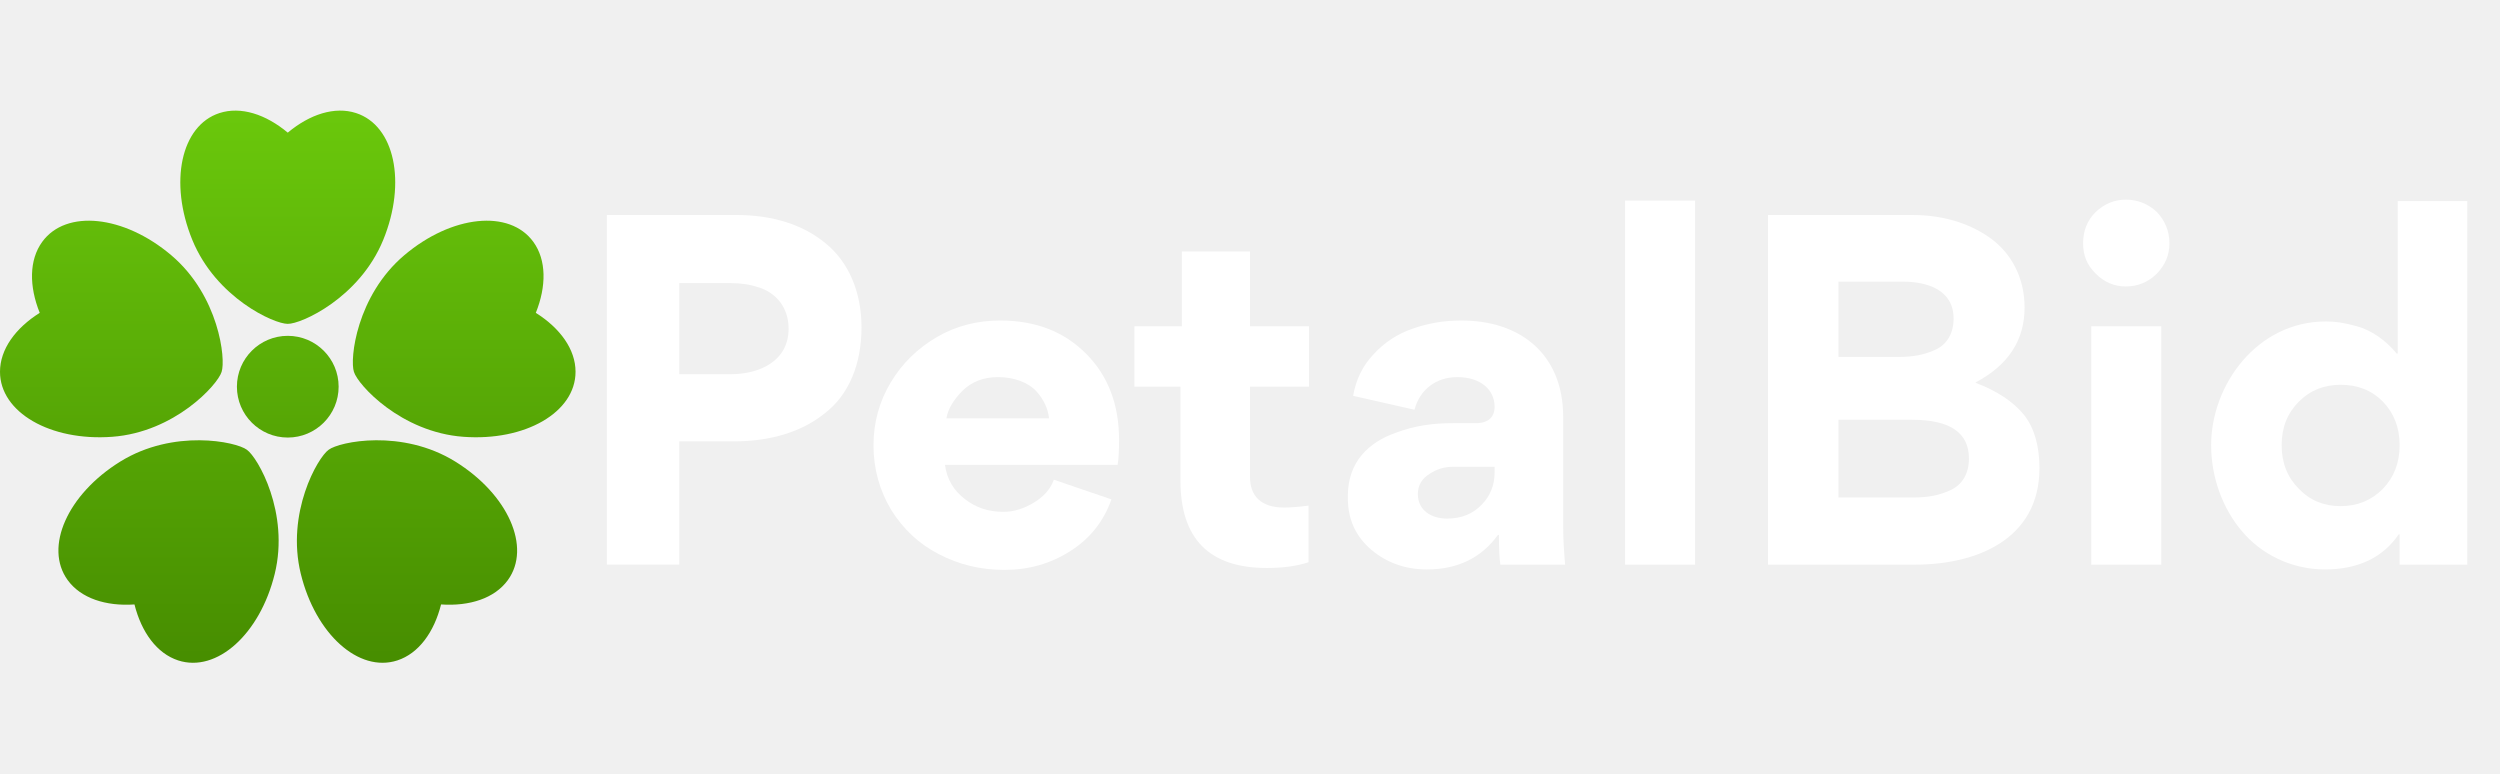
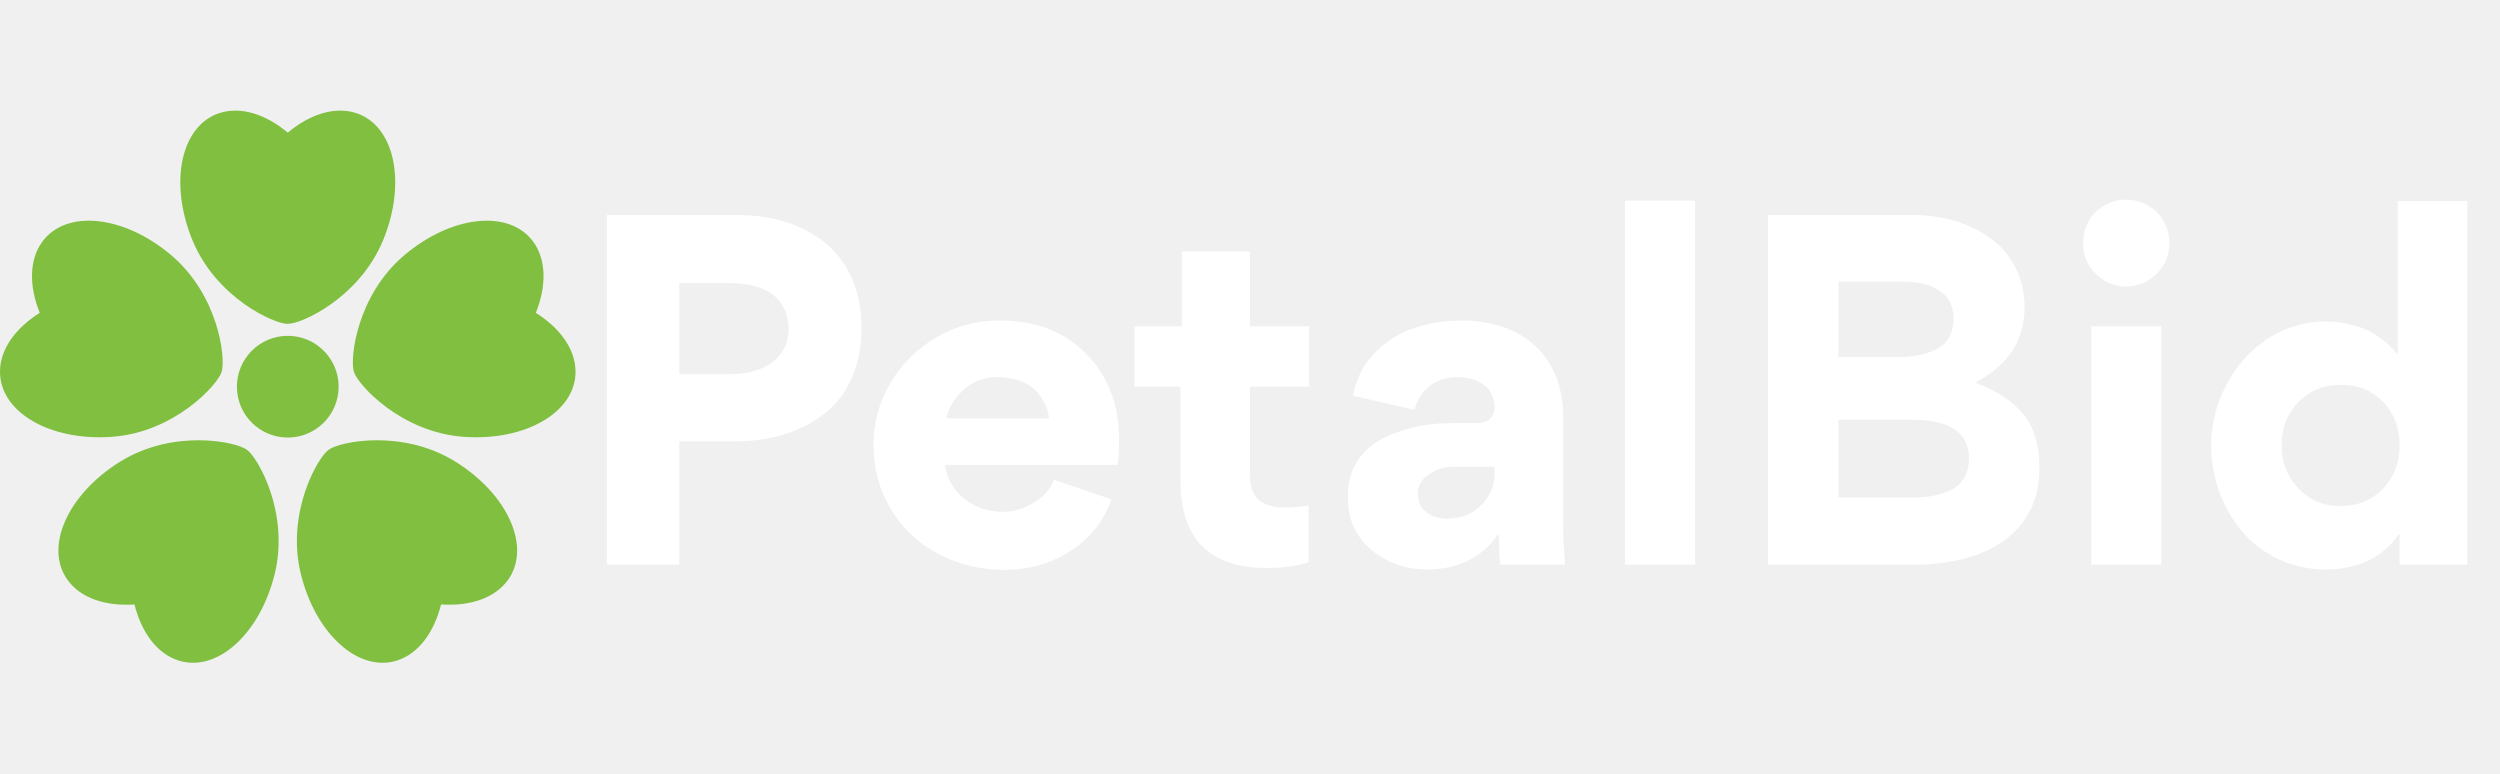
- <svg xmlns="http://www.w3.org/2000/svg" xmlns:xlink="http://www.w3.org/1999/xlink" fill="#000000" version="1.1" id="Capa_1" width="278" height="86" viewBox="0 0 137.637 42.578" xml:space="preserve">
-   <defs id="defs6">
-     <linearGradient id="linearGradient5">
-       <stop style="stop-color:#468c00;stop-opacity:1;" offset="0" id="stop5" />
-       <stop style="stop-color:#6bc90c;stop-opacity:1;" offset="1" id="stop4" />
-     </linearGradient>
-     <linearGradient id="linearGradient18">
-       <stop style="stop-color:#8c0089;stop-opacity:1;" offset="0.371" id="stop17" />
-       <stop style="stop-color:#c90caf;stop-opacity:1;" offset="1" id="stop18" />
-     </linearGradient>
-     <linearGradient xlink:href="#linearGradient18" id="linearGradient14" gradientUnits="userSpaceOnUse" x1="198.04" y1="396.08" x2="198.04" y2="0" />
-     <linearGradient xlink:href="#linearGradient5" id="linearGradient4" gradientUnits="userSpaceOnUse" x1="198.04" y1="396.08" x2="198.04" y2="0" />
-   </defs>
-   <g id="g5" style="fill:url(#linearGradient14);stroke-width:12.5;fill-opacity:1" transform="matrix(0.0799998,0,0,0.0799998,-4.2729334e-8,5.446067)">
-     <g id="g4" style="fill:url(#linearGradient4)">
-       <path d="m 368.738,147.224 c 7.356,-18.313 7.362,-36.373 -1.709,-48.867 -16.381,-22.556 -56.126,-18.441 -88.78,9.187 -32.935,27.868 -37.662,71.655 -34.661,80.346 2.68,8.795 32.242,41.438 75.267,44.629 42.656,3.157 77.229,-16.876 77.225,-44.753 -0.005,-15.444 -10.625,-30.052 -27.342,-40.542 z" id="path1" style="fill:url(#linearGradient4);fill-opacity:1;stroke-width:12.5" />
-       <path d="m 313.314,249.568 c -36.682,-22.711 -79.787,-13.676 -87.125,-8.136 -7.535,5.267 -29.447,43.469 -19.186,85.374 10.18,41.545 39.915,68.232 66.426,59.614 14.685,-4.776 25.294,-19.39 30.106,-38.53 19.69,1.339 36.869,-4.237 45.949,-16.726 16.39,-22.549 0.198,-59.078 -36.17,-81.596 z" id="path2" style="fill:url(#linearGradient4);fill-opacity:1;stroke-width:12.5" />
-       <path d="m 169.89,241.434 c -7.338,-5.54 -50.442,-14.573 -87.124,8.136 -36.366,22.519 -52.56,59.047 -36.171,81.598 9.08,12.488 26.258,18.063 45.948,16.726 4.813,19.142 15.424,33.756 30.107,38.53 26.511,8.618 56.248,-18.069 66.425,-59.614 10.264,-41.908 -11.65,-80.111 -19.185,-85.376 z" id="path3" style="fill:url(#linearGradient4);fill-opacity:1;stroke-width:12.5" />
-       <path d="m 77.225,232.517 c 43.024,-3.188 72.586,-35.834 75.267,-44.628 3,-8.692 -1.728,-52.477 -34.662,-80.347 C 85.177,79.914 45.432,75.801 29.05,98.355 19.977,110.85 19.984,128.91 27.342,147.223 10.625,157.714 0.005,172.322 0,187.763 c -0.003,27.878 34.568,47.911 77.225,44.754 z" id="path4" style="fill:url(#linearGradient4);fill-opacity:1;stroke-width:12.5" />
-       <path d="m 198.04,154.794 c 9.192,0.168 49.374,-17.856 65.703,-57.792 C 279.928,57.409 271.556,18.338 245.044,9.729 230.357,4.96 213.184,10.547 198.04,23.206 182.896,10.549 165.722,4.962 151.036,9.729 c -26.513,8.609 -34.884,47.682 -18.698,87.273 16.326,39.935 56.51,57.96 65.702,57.792 z" id="path5" style="fill:url(#linearGradient4);fill-opacity:1;stroke-width:12.5" />
-       <circle cx="198.04" cy="198.039" r="35" id="circle5" style="fill:url(#linearGradient4);fill-opacity:1;stroke-width:12.5" />
+ <svg xmlns="http://www.w3.org/2000/svg" fill="#000000" version="1.1" id="Capa_1" width="278" height="86" viewBox="0 0 137.637 42.578" xml:space="preserve">
+   <defs id="defs6" />
+   <g id="g5" style="fill:#80bf40;stroke-width:12.5;fill-opacity:1" transform="matrix(0.0799998,0,0,0.0799998,-4.2729334e-8,5.446067)">
+     <g id="g4" style="fill:#80bf40;fill-opacity:1">
+       <path d="m 368.738,147.224 c 7.356,-18.313 7.362,-36.373 -1.709,-48.867 -16.381,-22.556 -56.126,-18.441 -88.78,9.187 -32.935,27.868 -37.662,71.655 -34.661,80.346 2.68,8.795 32.242,41.438 75.267,44.629 42.656,3.157 77.229,-16.876 77.225,-44.753 -0.005,-15.444 -10.625,-30.052 -27.342,-40.542 z" id="path1" style="fill:#80bf40;fill-opacity:1;stroke-width:12.5" />
+       <path d="m 313.314,249.568 c -36.682,-22.711 -79.787,-13.676 -87.125,-8.136 -7.535,5.267 -29.447,43.469 -19.186,85.374 10.18,41.545 39.915,68.232 66.426,59.614 14.685,-4.776 25.294,-19.39 30.106,-38.53 19.69,1.339 36.869,-4.237 45.949,-16.726 16.39,-22.549 0.198,-59.078 -36.17,-81.596 z" id="path2" style="fill:#80bf40;fill-opacity:1;stroke-width:12.5" />
+       <path d="m 169.89,241.434 c -7.338,-5.54 -50.442,-14.573 -87.124,8.136 -36.366,22.519 -52.56,59.047 -36.171,81.598 9.08,12.488 26.258,18.063 45.948,16.726 4.813,19.142 15.424,33.756 30.107,38.53 26.511,8.618 56.248,-18.069 66.425,-59.614 10.264,-41.908 -11.65,-80.111 -19.185,-85.376 z" id="path3" style="fill:#80bf40;fill-opacity:1;stroke-width:12.5" />
+       <path d="m 77.225,232.517 c 43.024,-3.188 72.586,-35.834 75.267,-44.628 3,-8.692 -1.728,-52.477 -34.662,-80.347 C 85.177,79.914 45.432,75.801 29.05,98.355 19.977,110.85 19.984,128.91 27.342,147.223 10.625,157.714 0.005,172.322 0,187.763 c -0.003,27.878 34.568,47.911 77.225,44.754 z" id="path4" style="fill:#80bf40;fill-opacity:1;stroke-width:12.5" />
+       <path d="m 198.04,154.794 c 9.192,0.168 49.374,-17.856 65.703,-57.792 C 279.928,57.409 271.556,18.338 245.044,9.729 230.357,4.96 213.184,10.547 198.04,23.206 182.896,10.549 165.722,4.962 151.036,9.729 c -26.513,8.609 -34.884,47.682 -18.698,87.273 16.326,39.935 56.51,57.96 65.702,57.792 z" id="path5" style="fill:#80bf40;fill-opacity:1;stroke-width:12.5" />
+       <circle cx="198.04" cy="198.039" r="35" id="circle5" style="fill:#80bf40;fill-opacity:1;stroke-width:12.5" />
    </g>
  </g>
  <path d="m 47.43,18.015 c 0,-1.98 -0.739,-3.618 -1.98,-4.621 -1.241,-1.03 -2.931,-1.558 -4.911,-1.558 h -7.129 v 19.249 h 3.987 v -6.786 h 3.01 c 2.033,0 3.75,-0.528 5.017,-1.558 1.294,-1.003 2.007,-2.667 2.007,-4.727 z m -4.014,0.079 c 0,1.796 -1.611,2.508 -3.195,2.508 h -2.825 v -5.017 h 2.799 c 0.607,0 1.109,0.079 1.584,0.238 0.924,0.29 1.637,1.083 1.637,2.271 z" id="text27" style="font-weight:bold;font-size:53.333px;font-family:Gordita;-inkscape-font-specification:'Gordita Bold';fill:#ffffff;stroke-width:9.478;stroke-linecap:round;stroke-linejoin:round;paint-order:stroke fill markers;fill-opacity:1" aria-label="P" />
  <path d="m 52.104,23.032 c 0.079,-0.502 0.396,-1.03 0.898,-1.532 0.528,-0.502 1.162,-0.739 1.954,-0.739 0.898,0 1.69,0.317 2.112,0.792 0.422,0.475 0.634,0.977 0.687,1.479 z m 9.427,2.561 c 0.053,-0.317 0.079,-0.766 0.079,-1.373 0,-1.954 -0.607,-3.538 -1.822,-4.753 -1.215,-1.215 -2.773,-1.822 -4.727,-1.822 -1.241,0 -2.403,0.29 -3.459,0.898 -1.083,0.634 -1.928,1.452 -2.561,2.508 -0.634,1.056 -0.951,2.218 -0.951,3.459 0,1.32 0.343,2.508 0.977,3.565 0.66,1.056 1.532,1.875 2.614,2.429 1.109,0.581 2.297,0.871 3.618,0.871 1.347,0 2.535,-0.343 3.618,-1.03 1.083,-0.687 1.848,-1.637 2.271,-2.852 l -3.169,-1.083 c -0.185,0.528 -0.581,0.951 -1.109,1.267 -0.528,0.317 -1.083,0.502 -1.664,0.502 -0.845,0 -1.532,-0.238 -2.139,-0.713 C 52.5,26.993 52.131,26.385 52.025,25.593 Z" id="text26" style="font-weight:bold;font-size:53.333px;font-family:Gordita;-inkscape-font-specification:'Gordita Bold';fill:#ffffff;stroke-width:9.478;stroke-linecap:round;stroke-linejoin:round;paint-order:stroke fill markers;fill-opacity:1" aria-label="e" />
  <path d="M 72.067,21.289 V 17.962 H 68.819 V 13.843 H 65.069 v 4.119 h -2.614 v 3.327 h 2.535 v 5.175 c 0,3.195 1.584,4.806 4.753,4.806 0.898,0 1.664,-0.106 2.297,-0.317 v -3.116 c -0.607,0.079 -1.056,0.106 -1.347,0.106 -1.267,0 -1.875,-0.634 -1.875,-1.69 v -4.964 z" id="text25" style="font-weight:bold;font-size:53.333px;font-family:Gordita;-inkscape-font-specification:'Gordita Bold';fill:#ffffff;stroke-width:9.478;stroke-linecap:round;stroke-linejoin:round;paint-order:stroke fill markers;fill-opacity:1" aria-label="t" />
  <path d="m 78.562,31.35 c 1.716,0 3.01,-0.66 3.908,-1.901 h 0.053 c 0,0.766 0.026,1.294 0.079,1.637 h 3.565 c -0.053,-0.607 -0.106,-1.32 -0.106,-2.112 v -6.02 c 0,-3.485 -2.403,-5.334 -5.651,-5.307 -0.951,0 -1.822,0.158 -2.641,0.449 -0.845,0.29 -1.558,0.766 -2.139,1.399 -0.607,0.634 -0.977,1.399 -1.135,2.297 l 3.38,0.766 c 0.29,-1.109 1.188,-1.796 2.35,-1.796 1.32,0 2.06,0.713 2.06,1.637 0,0.555 -0.343,0.898 -1.03,0.898 h -1.267 c -1.109,0 -2.086,0.132 -3.142,0.528 -1.505,0.528 -2.641,1.611 -2.641,3.485 v 0.106 c 0,1.162 0.422,2.112 1.294,2.852 0.845,0.713 1.875,1.083 3.063,1.083 z m 1.109,-2.799 c -0.898,0 -1.611,-0.475 -1.611,-1.347 0,-0.475 0.211,-0.845 0.634,-1.109 0.396,-0.264 0.819,-0.396 1.294,-0.396 h 2.297 v 0.317 c 0,0.687 -0.238,1.294 -0.713,1.769 -0.475,0.502 -1.109,0.766 -1.901,0.766 z" id="text24" style="font-weight:bold;font-size:53.333px;font-family:Gordita;-inkscape-font-specification:'Gordita Bold';fill:#ffffff;stroke-width:9.478;stroke-linecap:round;stroke-linejoin:round;paint-order:stroke fill markers;fill-opacity:1" aria-label="a" />
  <path d="m 89.468,31.086 h 3.855 V 11.044 h -3.855 z" id="text23" style="font-weight:bold;font-size:53.333px;font-family:Gordita;-inkscape-font-specification:'Gordita Bold';fill:#ffffff;stroke-width:9.478;stroke-linecap:round;stroke-linejoin:round;paint-order:stroke fill markers;fill-opacity:1" aria-label="l" />
  <path d="m 112.282,25.778 c 0,-1.241 -0.29,-2.218 -0.845,-2.931 -0.607,-0.739 -1.479,-1.32 -2.667,-1.769 v -0.026 c 1.796,-0.951 2.693,-2.324 2.693,-4.119 0,-1.69 -0.766,-3.037 -1.928,-3.855 -1.162,-0.819 -2.641,-1.241 -4.225,-1.241 h -7.974 v 19.249 h 8.106 c 3.38,0 6.839,-1.399 6.839,-5.307 z M 107.555,17.54 c 0,0.819 -0.37,1.426 -1.003,1.716 -0.634,0.29 -1.267,0.396 -2.06,0.396 h -3.274 v -4.146 h 3.538 c 1.347,0 2.799,0.449 2.799,2.033 z m 0.845,7.71 c 0,0.819 -0.37,1.426 -0.977,1.716 -0.607,0.29 -1.241,0.422 -2.033,0.422 h -4.172 v -4.278 h 4.04 c 2.112,0 3.142,0.713 3.142,2.139 z" id="text22" style="font-weight:bold;font-size:53.333px;font-family:Gordita;-inkscape-font-specification:'Gordita Bold';fill:#ffffff;stroke-width:9.478;stroke-linecap:round;stroke-linejoin:round;paint-order:stroke fill markers;fill-opacity:1" aria-label="B" />
  <path d="m 115.371,15.058 c 0.475,0.475 1.03,0.713 1.664,0.713 0.66,0 1.241,-0.238 1.716,-0.713 0.449,-0.475 0.687,-1.003 0.687,-1.664 0,-0.66 -0.238,-1.241 -0.687,-1.716 -0.475,-0.449 -1.056,-0.687 -1.716,-0.687 -0.634,0 -1.188,0.238 -1.664,0.687 -0.475,0.475 -0.687,1.056 -0.687,1.716 0,0.66 0.211,1.188 0.687,1.664 z m -0.238,2.905 v 13.123 h 3.855 v -13.123 z" id="text21" style="font-weight:bold;font-size:53.333px;font-family:Gordita;-inkscape-font-specification:'Gordita Bold';fill:#ffffff;stroke-width:9.478;stroke-linecap:round;stroke-linejoin:round;paint-order:stroke fill markers;fill-opacity:1" aria-label="i" />
  <path d="M 135.835,31.086 V 11.07 h -3.829 v 8.397 h -0.053 c -0.634,-0.766 -1.426,-1.294 -2.192,-1.505 -0.766,-0.211 -1.215,-0.264 -1.716,-0.264 -3.776,0 -6.311,3.485 -6.311,6.813 0,1.769 0.634,3.485 1.69,4.727 1.056,1.267 2.72,2.112 4.568,2.112 1.848,0 3.195,-0.66 4.066,-1.928 h 0.053 v 1.664 z m -4.647,-4.172 c -0.634,0.634 -1.399,0.951 -2.324,0.951 -0.924,0 -1.69,-0.317 -2.297,-0.951 -0.634,-0.634 -0.951,-1.426 -0.951,-2.403 0,-0.977 0.317,-1.769 0.951,-2.403 0.634,-0.634 1.399,-0.924 2.297,-0.924 0.924,0 1.69,0.29 2.324,0.924 0.607,0.634 0.924,1.426 0.924,2.403 0,0.977 -0.317,1.769 -0.924,2.403 z" id="text20" style="font-weight:bold;font-size:53.333px;font-family:Gordita;-inkscape-font-specification:'Gordita Bold';fill:#ffffff;stroke-width:9.478;stroke-linecap:round;stroke-linejoin:round;paint-order:stroke fill markers;fill-opacity:1" aria-label="d" />
</svg>
